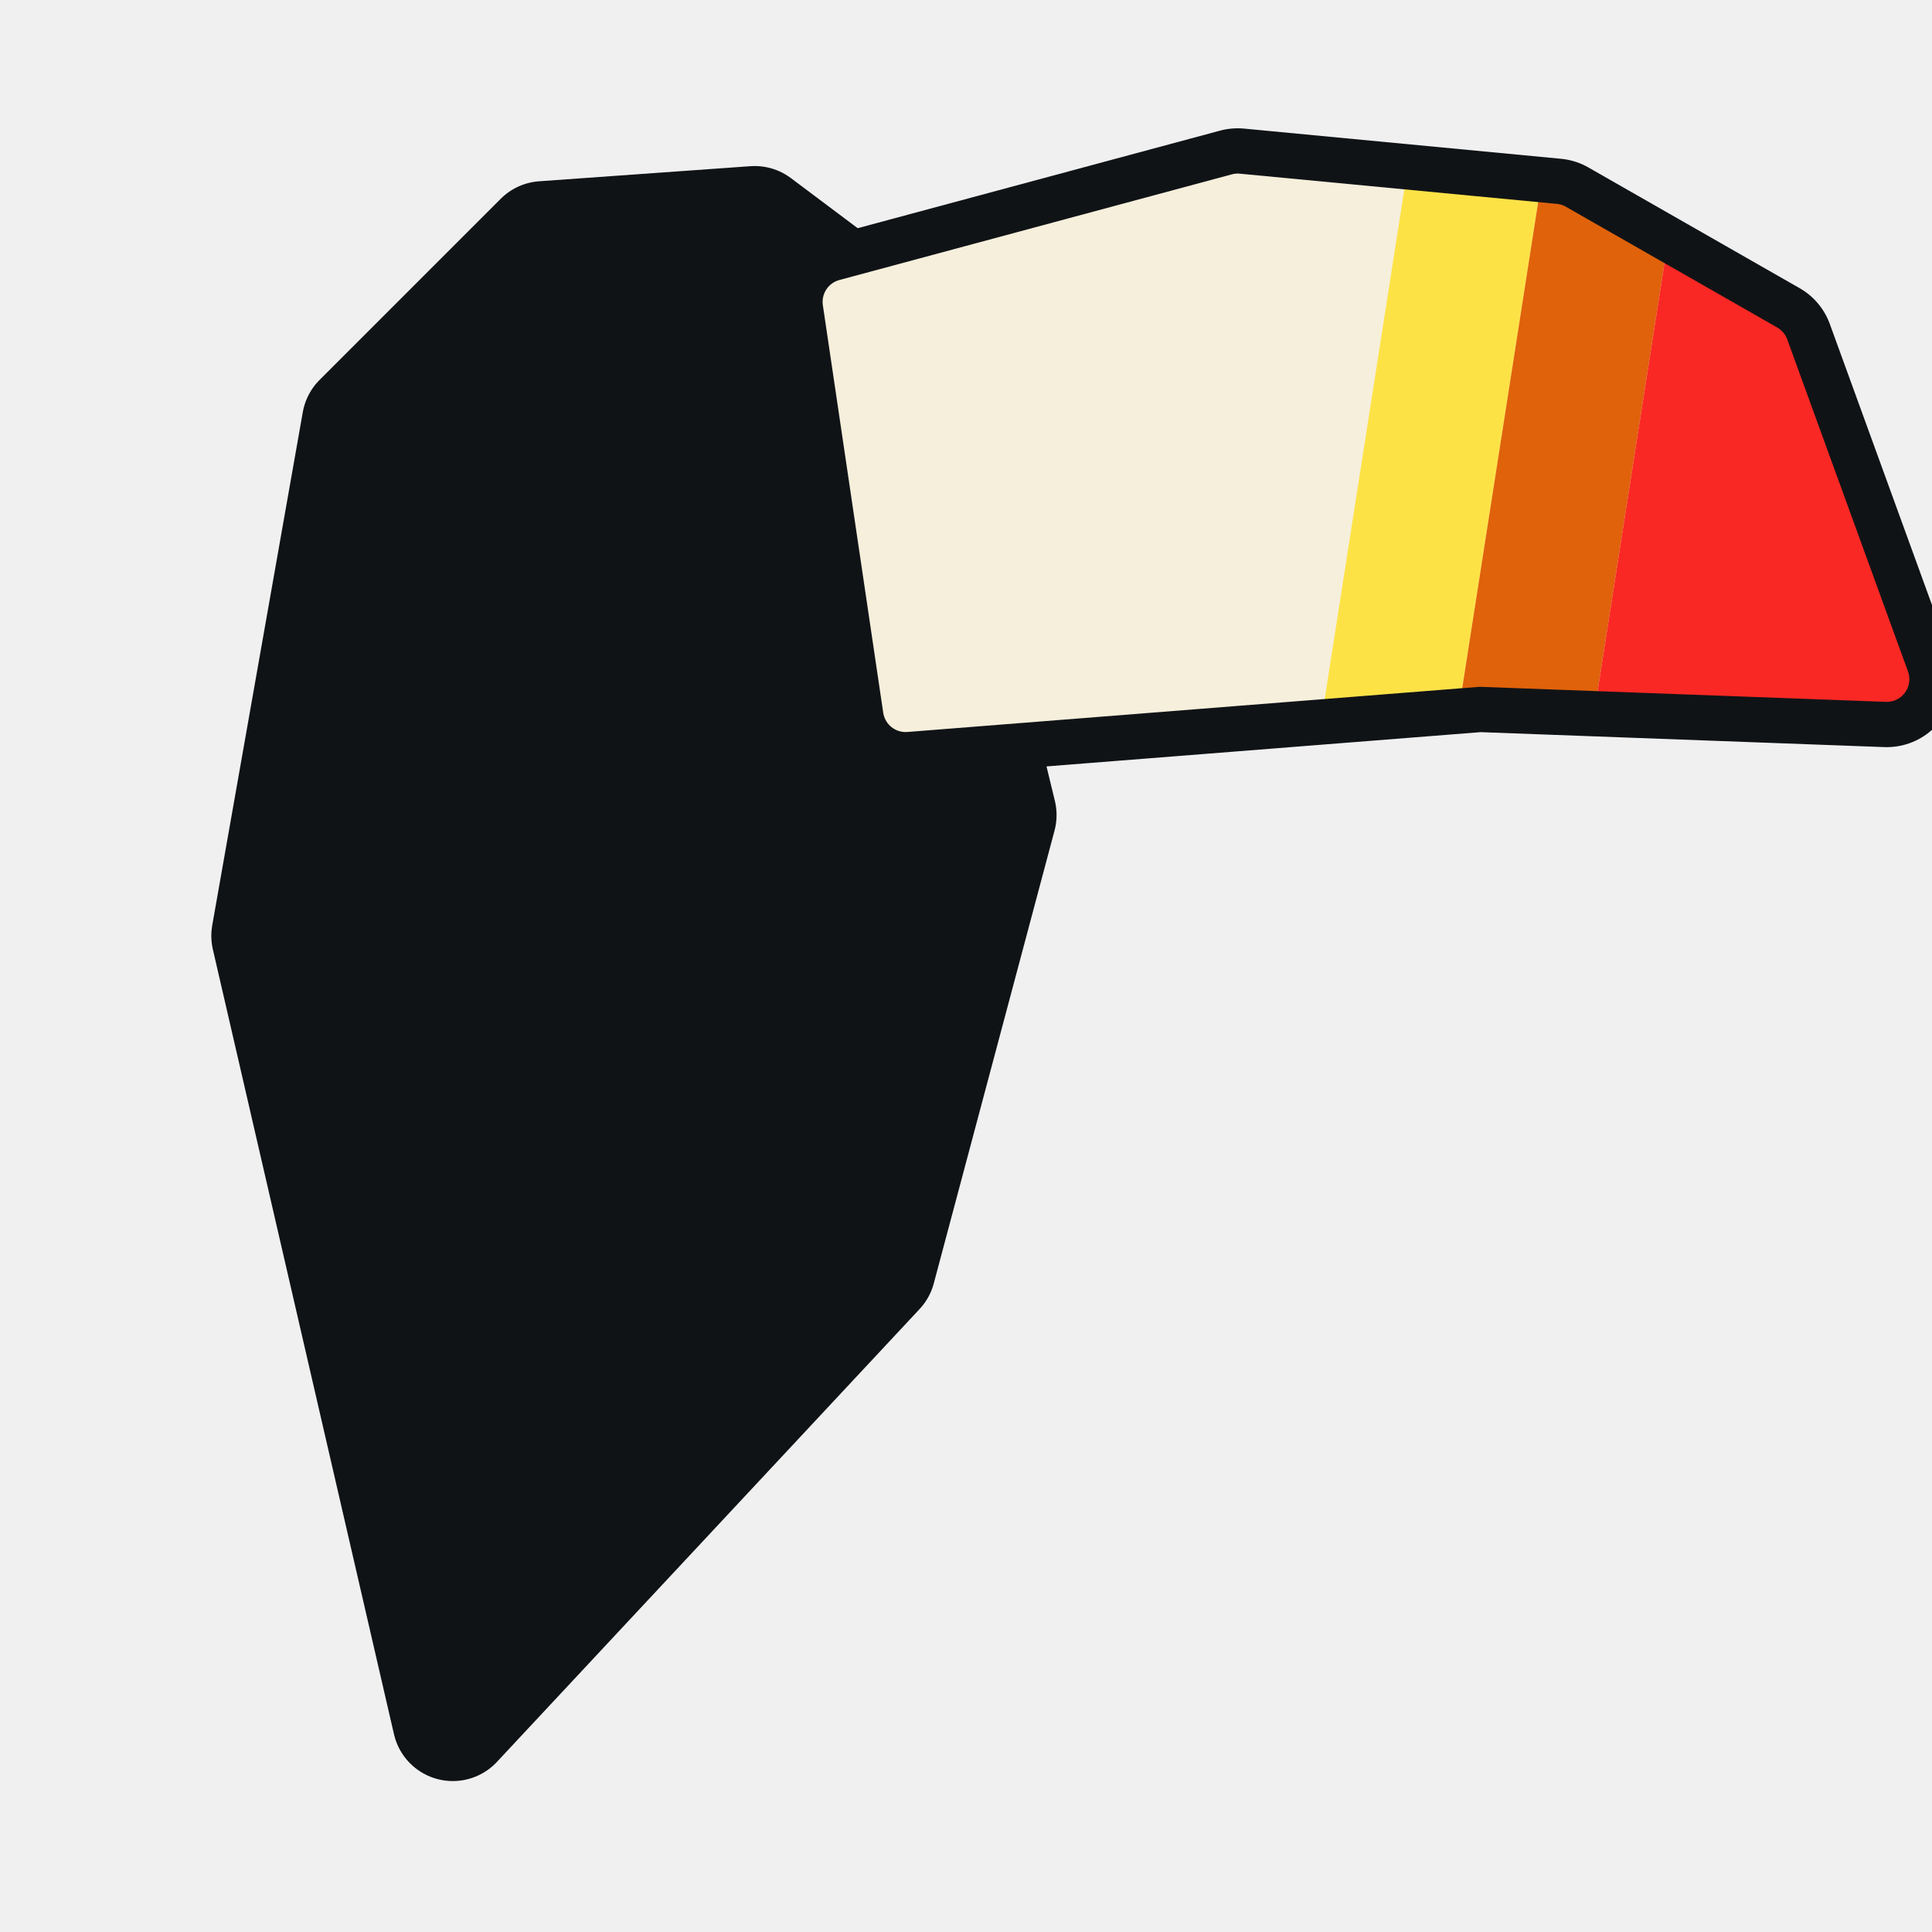
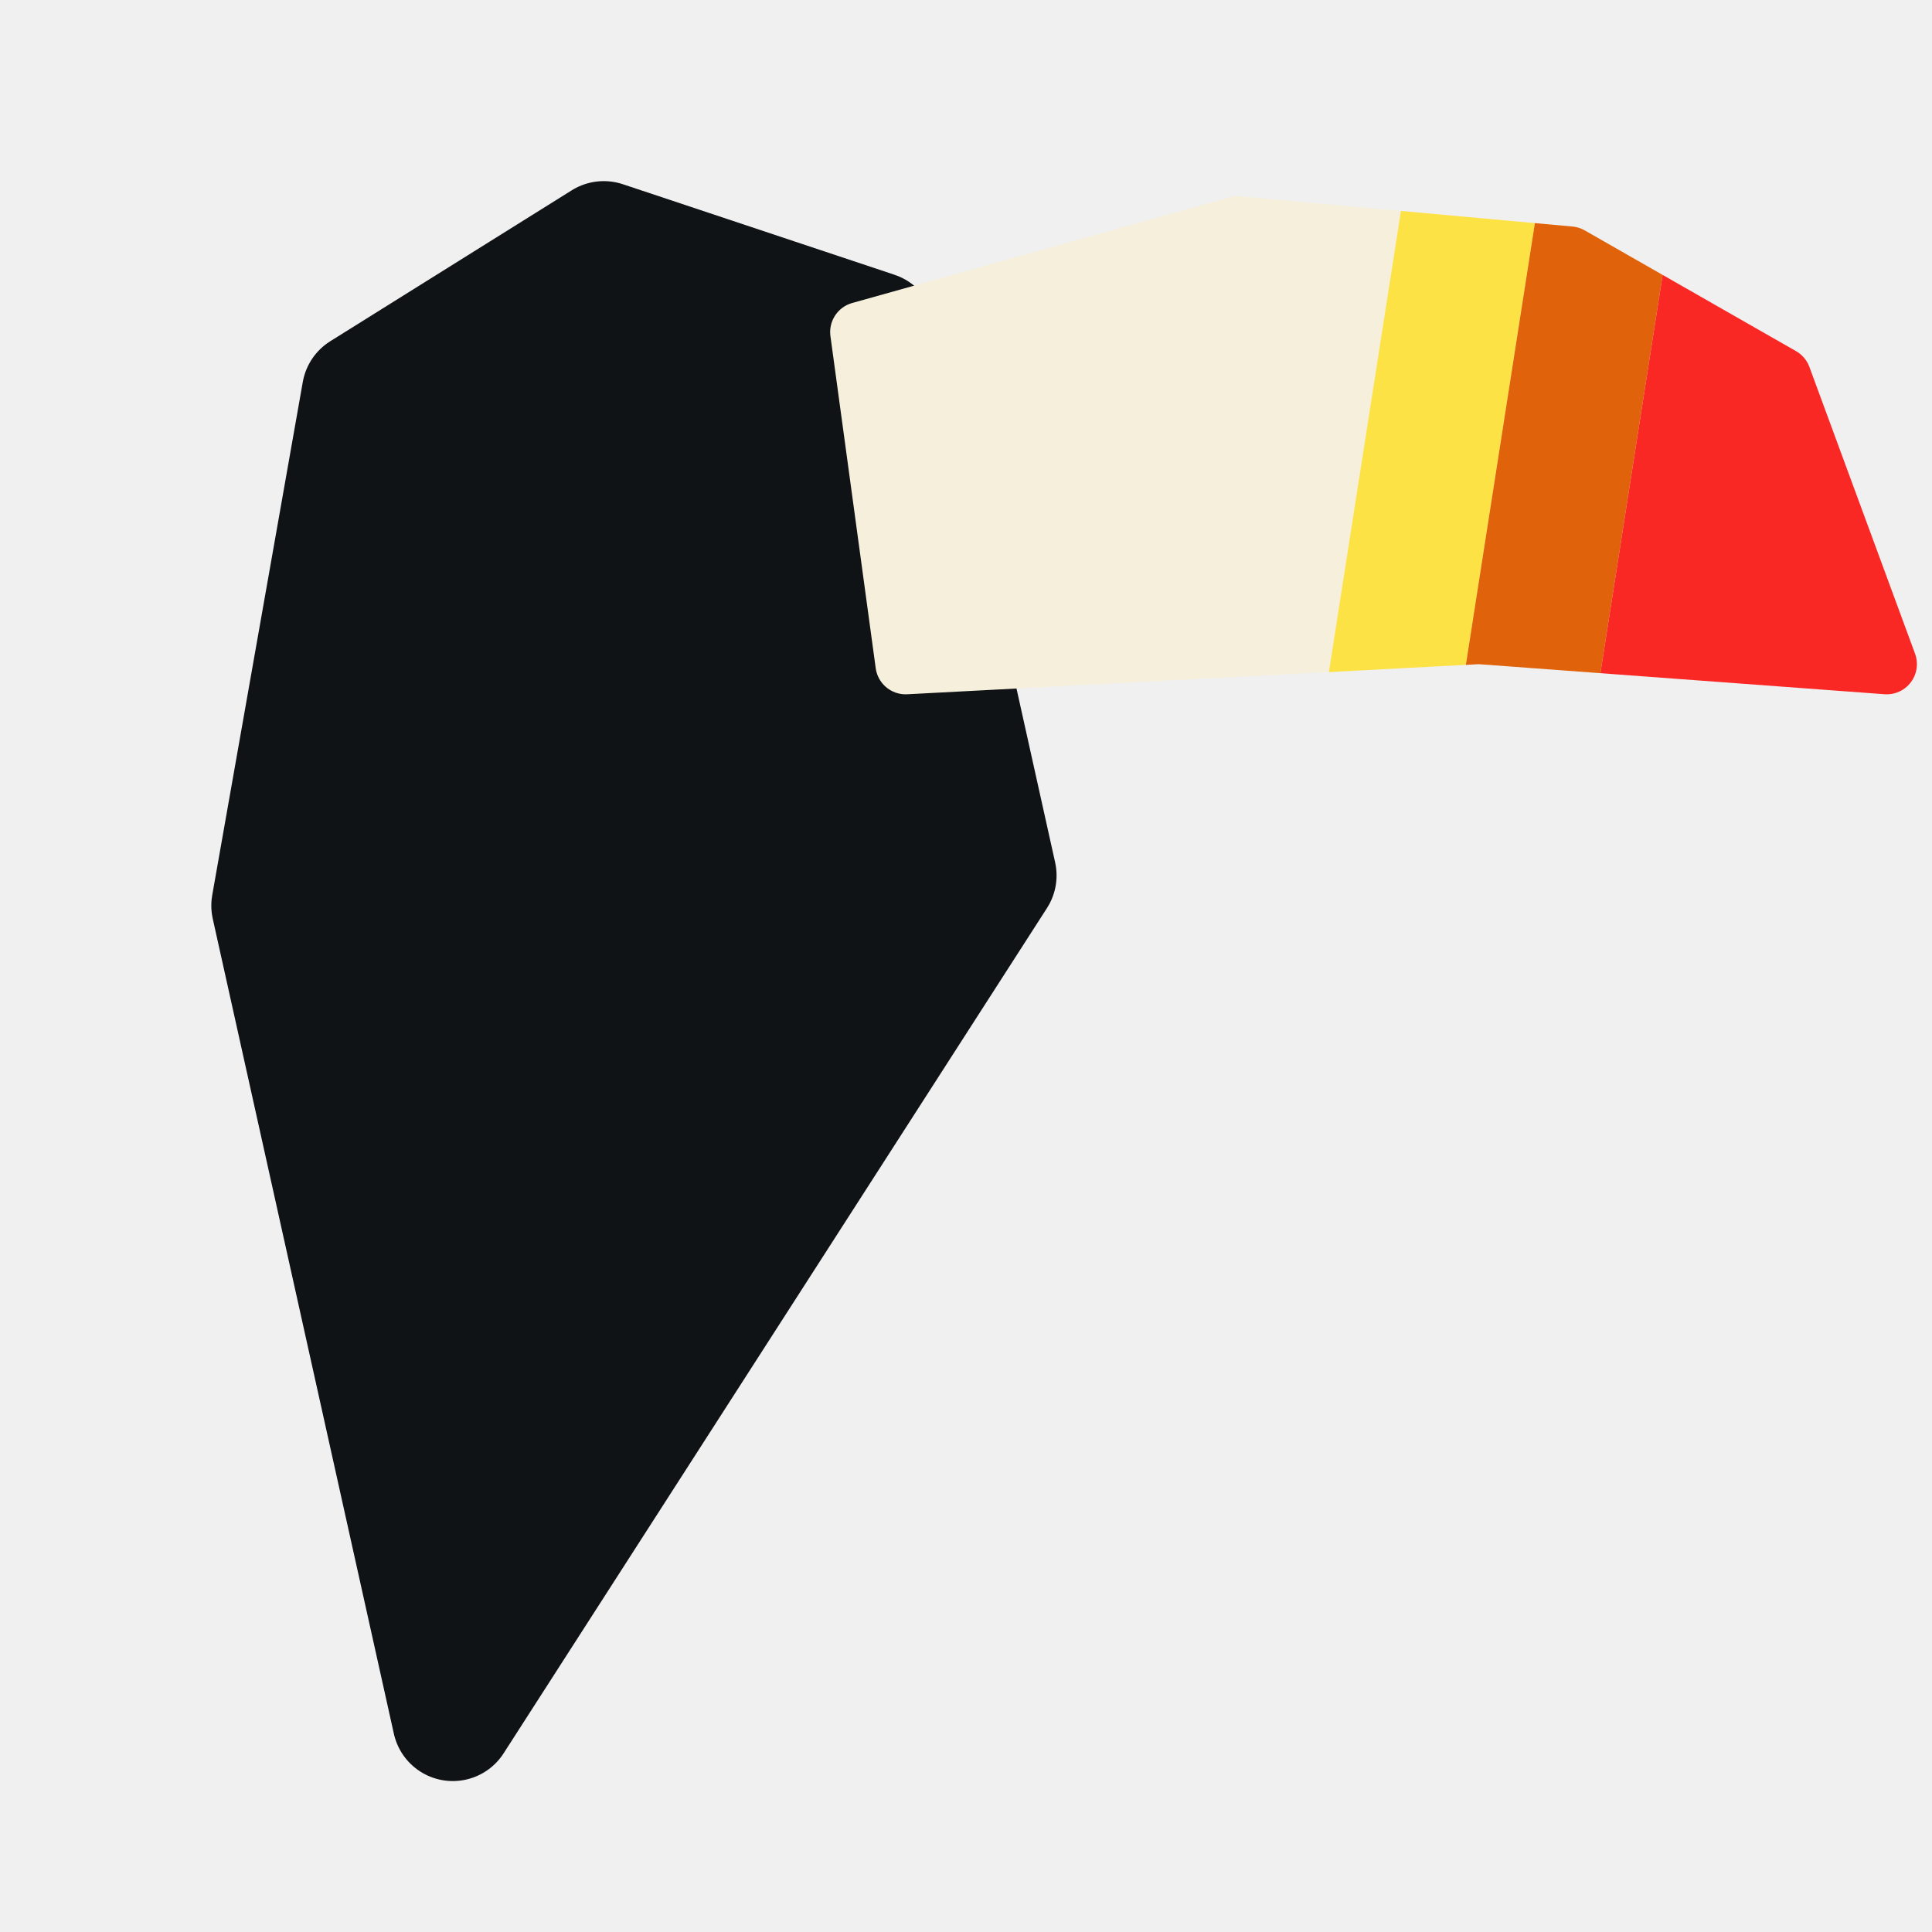
<svg xmlns="http://www.w3.org/2000/svg" viewBox="0 0 128 128" width="512" height="512">
  <defs>
    <mask id="beak" maskUnits="userSpaceOnUse" x="0" y="0" width="128" height="128">
-       <polygon points="56,20 82,13 103,15 117,23 125,45 98,44 60,47" fill="#fff" stroke="#fff" stroke-width="3" stroke-linejoin="round" />
+       <polygon points="57,22 82,15 104,17 118,25 125,44 98,42 60,44" fill="#fff" stroke="#fff" stroke-width="4" stroke-linejoin="round" />
    </mask>
  </defs>
-   <polygon points="36,16 50,15 58,21 66,54 58,84 30,114 18,62 24,28" fill="#101316" stroke="#101316" stroke-width="8" stroke-linejoin="round" />
-   <polygon points="56,20 82,13 103,15 117,23 125,45 98,44 60,47" fill="#101316" stroke="#101316" stroke-width="9" stroke-linejoin="round" />
+   <polygon points="40,16 58,22 66,58 30,114 18,60 24,26" fill="#101316" stroke="#101316" stroke-width="8" stroke-linejoin="round" />
  <g mask="url(#beak)">
    <rect x="40" y="0" width="90" height="64" fill="#f6efdc" />
    <polygon points="95,0 104,0 94,64 85,64" fill="#fde246" />
    <polygon points="104,0 113,0 103,64 94,64" fill="#e0620b" />
    <polygon points="113,0 135,0 125,64 103,64" fill="#f92824" />
  </g>
</svg>
